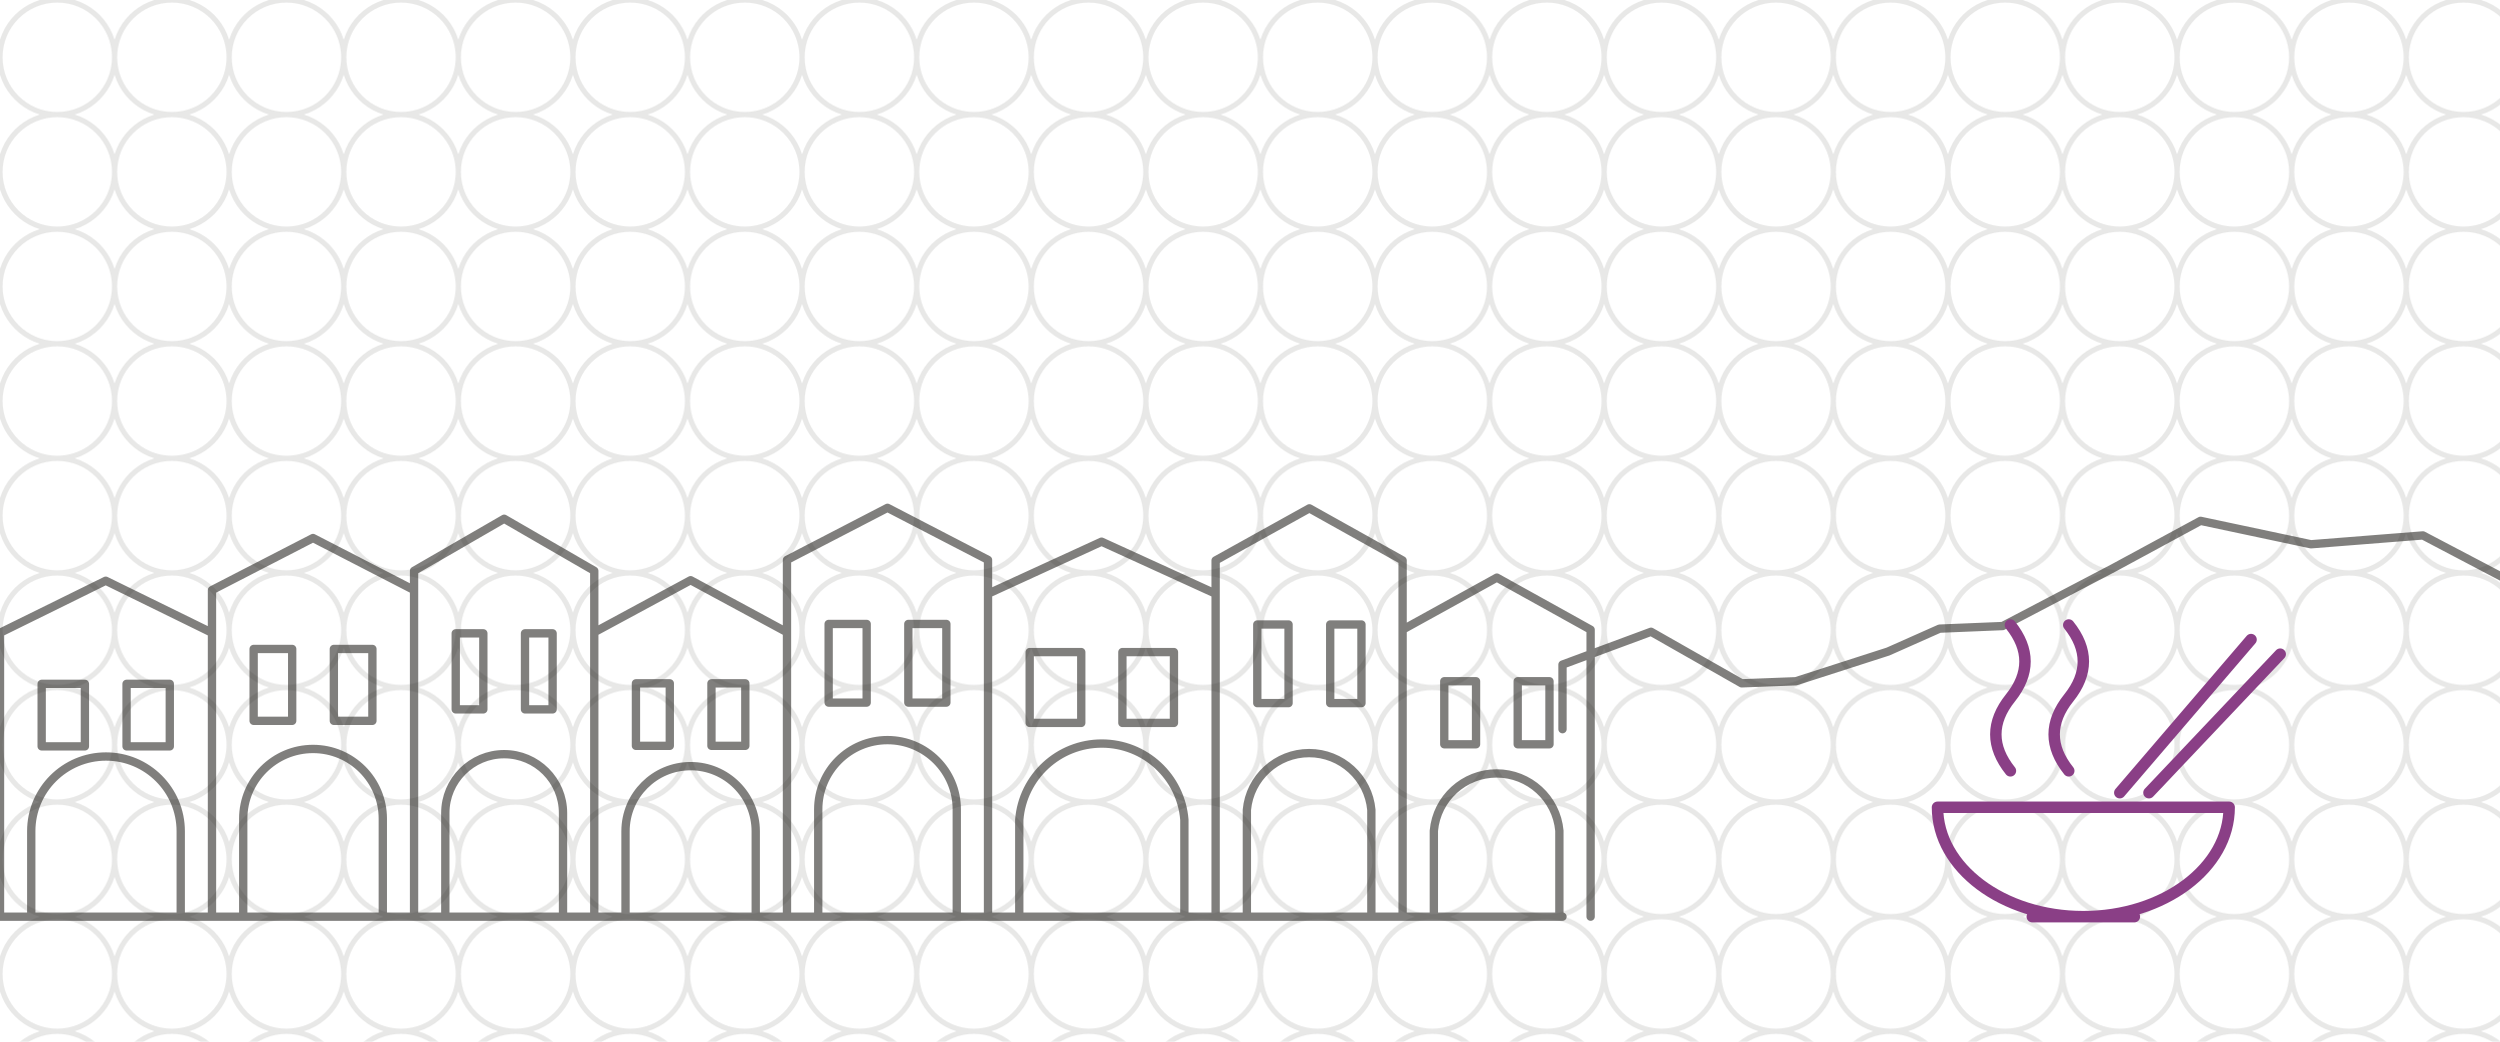
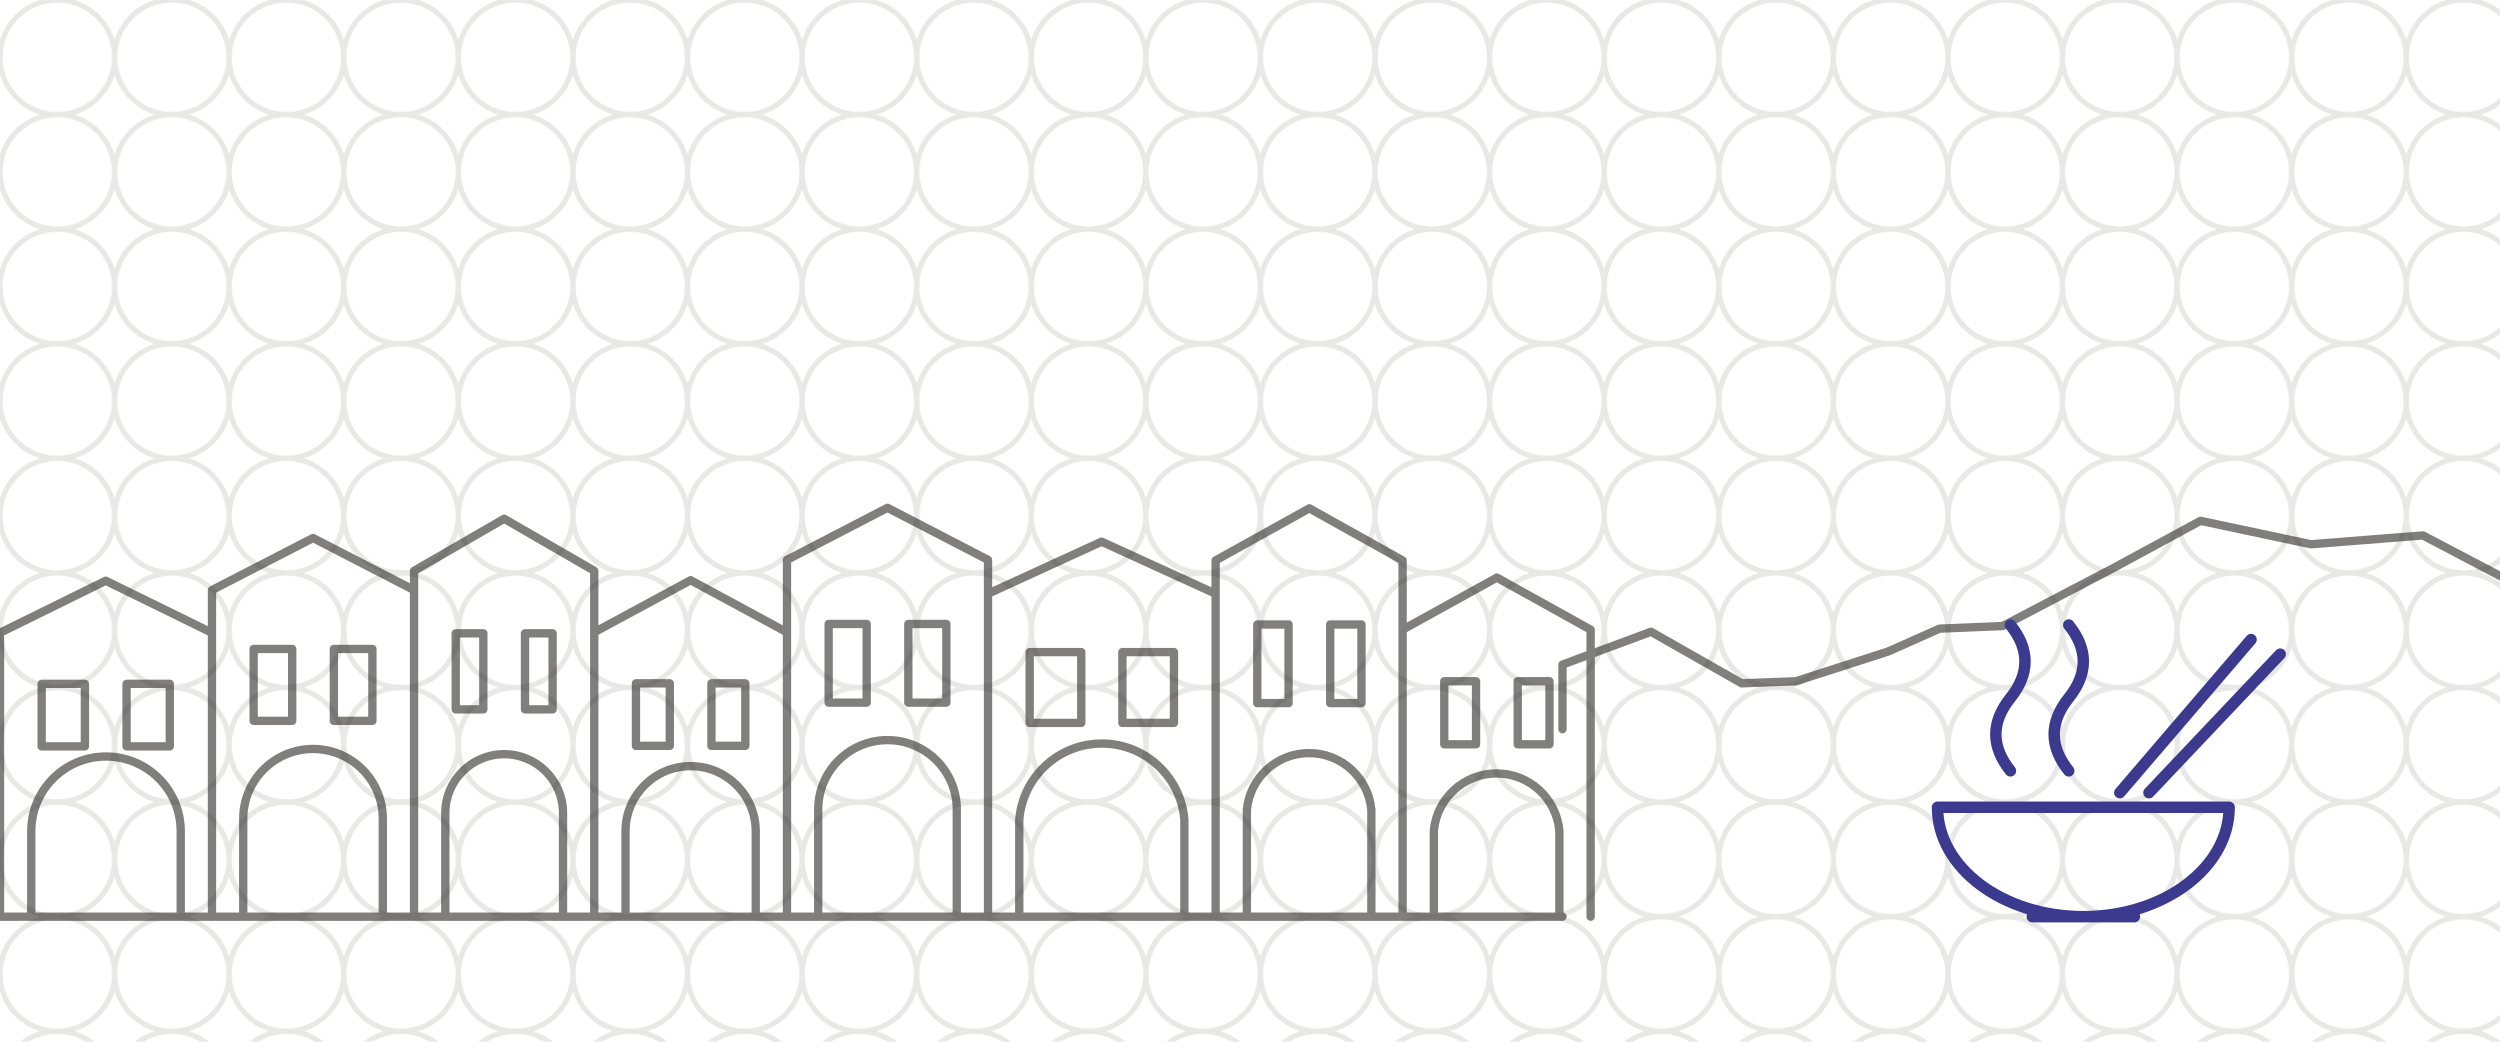
<svg xmlns="http://www.w3.org/2000/svg" viewBox="0 0 480 200" width="480" height="200" preserveAspectRatio="xMidYMax slice">
-   <style>.p{fill:none;stroke:#191613;stroke-opacity:0.1;stroke-width:1}.g{fill:none;stroke:#191613;stroke-opacity:0.12;stroke-width:1;stroke-linecap:round}.l{fill:none;stroke:#191613;stroke-opacity:0.55;stroke-width:1.6;stroke-linecap:round;stroke-linejoin:round}.a{fill:none;stroke:#8A3F86;stroke-width:2.2;stroke-linecap:round;stroke-linejoin:round}.f{fill:#8A3F86;fill-opacity:.9}@media (prefers-color-scheme:dark){.p,.g,.l{stroke:#F5EEDF}.a{stroke:#E3A3DC}.f{fill:#E3A3DC}}</style>
+   <style>.p{fill:none;stroke:#191613;stroke-opacity:0.1;stroke-width:1}.g{fill:none;stroke:#191613;stroke-opacity:0.12;stroke-width:1;stroke-linecap:round}.l{fill:none;stroke:#191613;stroke-opacity:0.55;stroke-width:1.6;stroke-linecap:round;stroke-linejoin:round}.a{fill:none;stroke:#3B3A8F;stroke-width:2.2;stroke-linecap:round;stroke-linejoin:round}.f{fill:#3B3A8F;fill-opacity:.9}@media (prefers-color-scheme:dark){.p,.g,.l{stroke:#F5EEDF}.a{stroke:#9C9BEF}.f{fill:#9C9BEF}}</style>
  <defs>
    <pattern id="t" width="22" height="22" patternUnits="userSpaceOnUse">
      <path class="p" d="M0 11A11 11 0 0 1 11 0A11 11 0 0 1 22 11A11 11 0 0 1 11 22A11 11 0 0 1 0 11ZM11 11h0" />
    </pattern>
  </defs>
  <rect width="480" height="200" fill="url(#t)" />
  <path class="l" d="M0 176H300M0 176V121.5L20.3 111.5L40.7 121.5V176M6 176V159.6A14.3 14.3 0 0 1 34.7 159.6V176M8 131.3h8.3v12h-8.3zM24.3 131.3h8.3v12h-8.3zM40.7 176V113.3L60.1 103.3L79.5 113.3V176M46.7 176V157.2A13.4 13.4 0 0 1 73.5 157.2V176M48.7 124.6h7.4v13.8h-7.4zM64.1 124.6h7.4v13.8h-7.4zM79.5 176V109.6L96.8 99.6L114.1 109.6V176M85.5 176V156.1A11.3 11.3 0 0 1 108.1 156.1V176M87.5 121.6h5.3v14.6h-5.3zM100.8 121.6h5.3v14.6h-5.3zM114.1 176V121.4L132.6 111.4L151.1 121.4V176M120.1 176V159.6A12.5 12.5 0 0 1 145.1 159.6V176M122.1 131.2h6.5v12h-6.5zM136.6 131.2h6.5v12h-6.5zM151.1 176V107.5L170.4 97.5L189.7 107.5V176M157.1 176V155.4A13.3 13.3 0 0 1 183.7 155.4V176M159.1 119.8h7.3v15.1h-7.3zM174.4 119.8h7.3v15.1h-7.3zM189.7 176V114L211.5 104L233.4 114V176M195.7 176V157.4A15.9 15.9 0 0 1 227.4 157.4V176M197.7 125.2h9.9v13.6h-9.9zM215.5 125.2h9.9v13.6h-9.9zM233.4 176V107.6L251.4 97.6L269.3 107.6V176M239.4 176V155.5A12 12 0 0 1 263.3 155.5V176M241.4 119.9h6v15.1h-6zM255.4 119.9h6v15.1h-6zM269.3 176V120.9L287.4 110.9L305.4 120.9V176M275.3 176V159.5A12.1 12.1 0 0 1 299.4 159.5V176M277.3 130.8h6.1v12.1h-6.1zM291.4 130.8h6.1v12.1h-6.1zM300 140L300 127.6L317 121.3L334.4 131.2L344.8 130.8L362.5 125.1L372.4 120.7L384.5 120.2L405.7 109.1L422.5 100L443.7 104.5L465.2 102.8L486.9 114.2" />
  <path class="a" d="M372 155H428A28 21 0 0 1 372 155ZM390.2 176h19.6M407 152.2L432.2 122.8M412.6 152.2L437.8 125.6M386 148q-5.6 -7 0 -14t0 -14M397.2 148q-5.6 -7 0 -14t0 -14" />
</svg>
